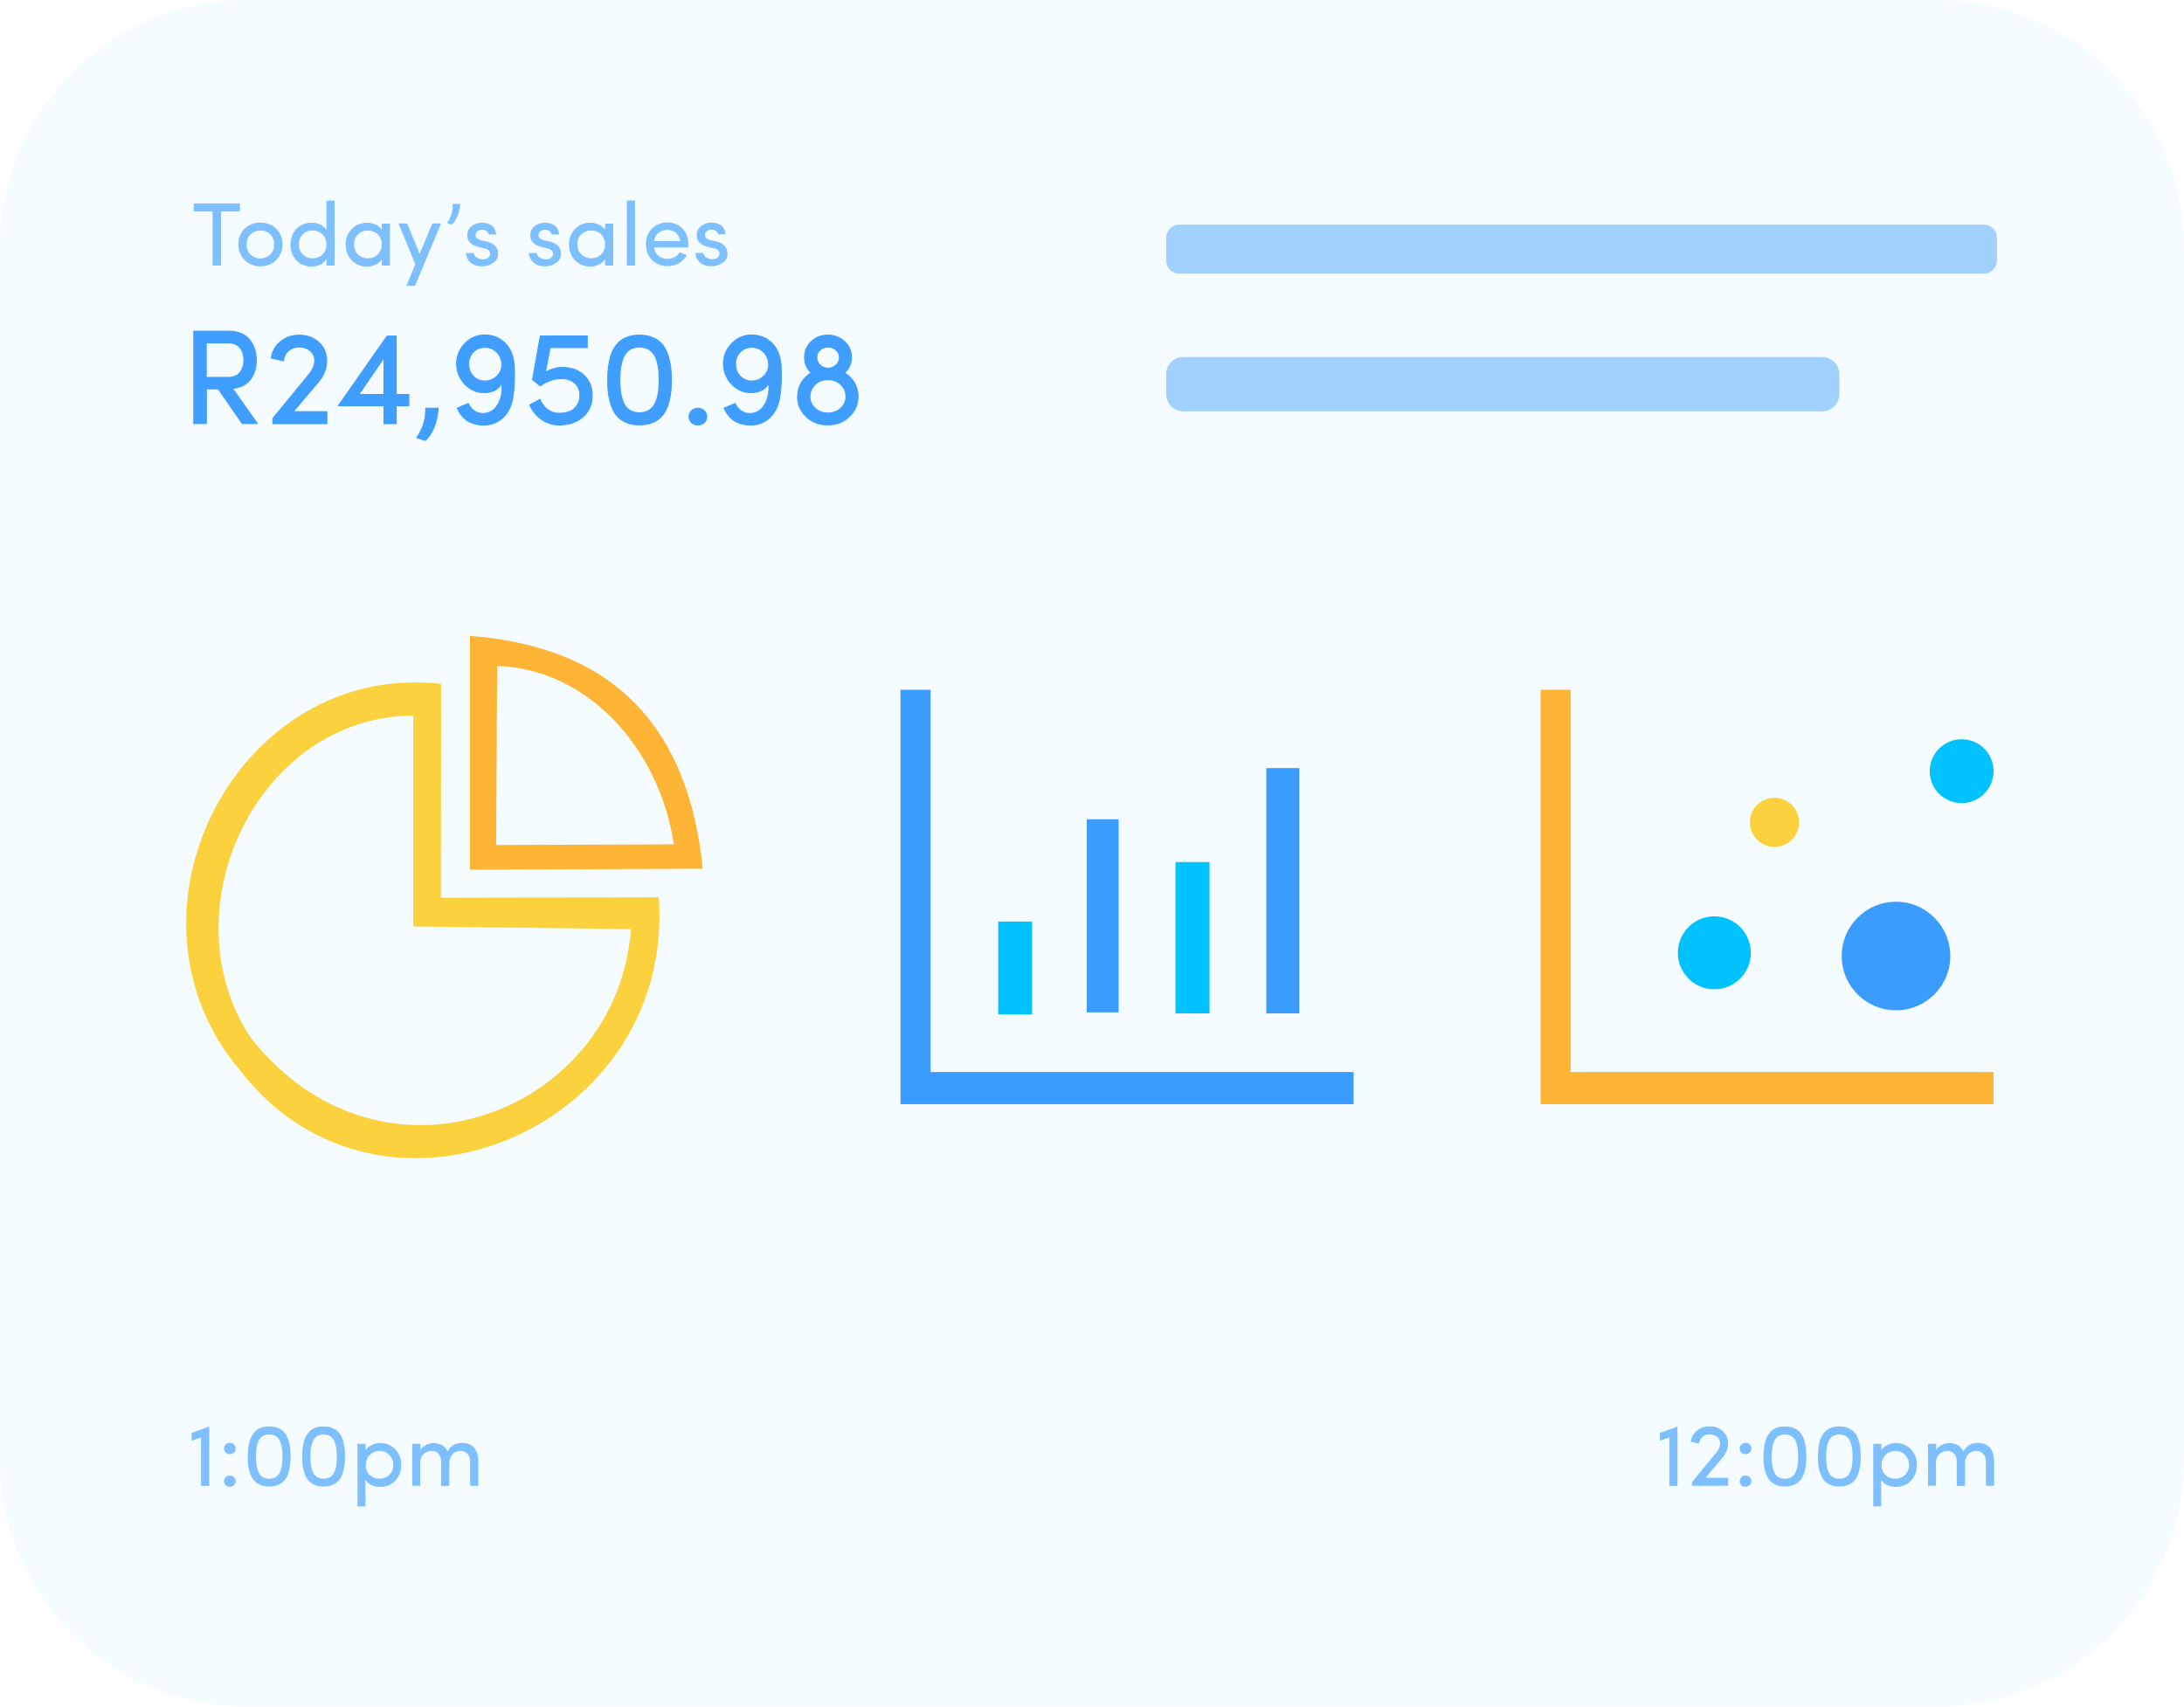
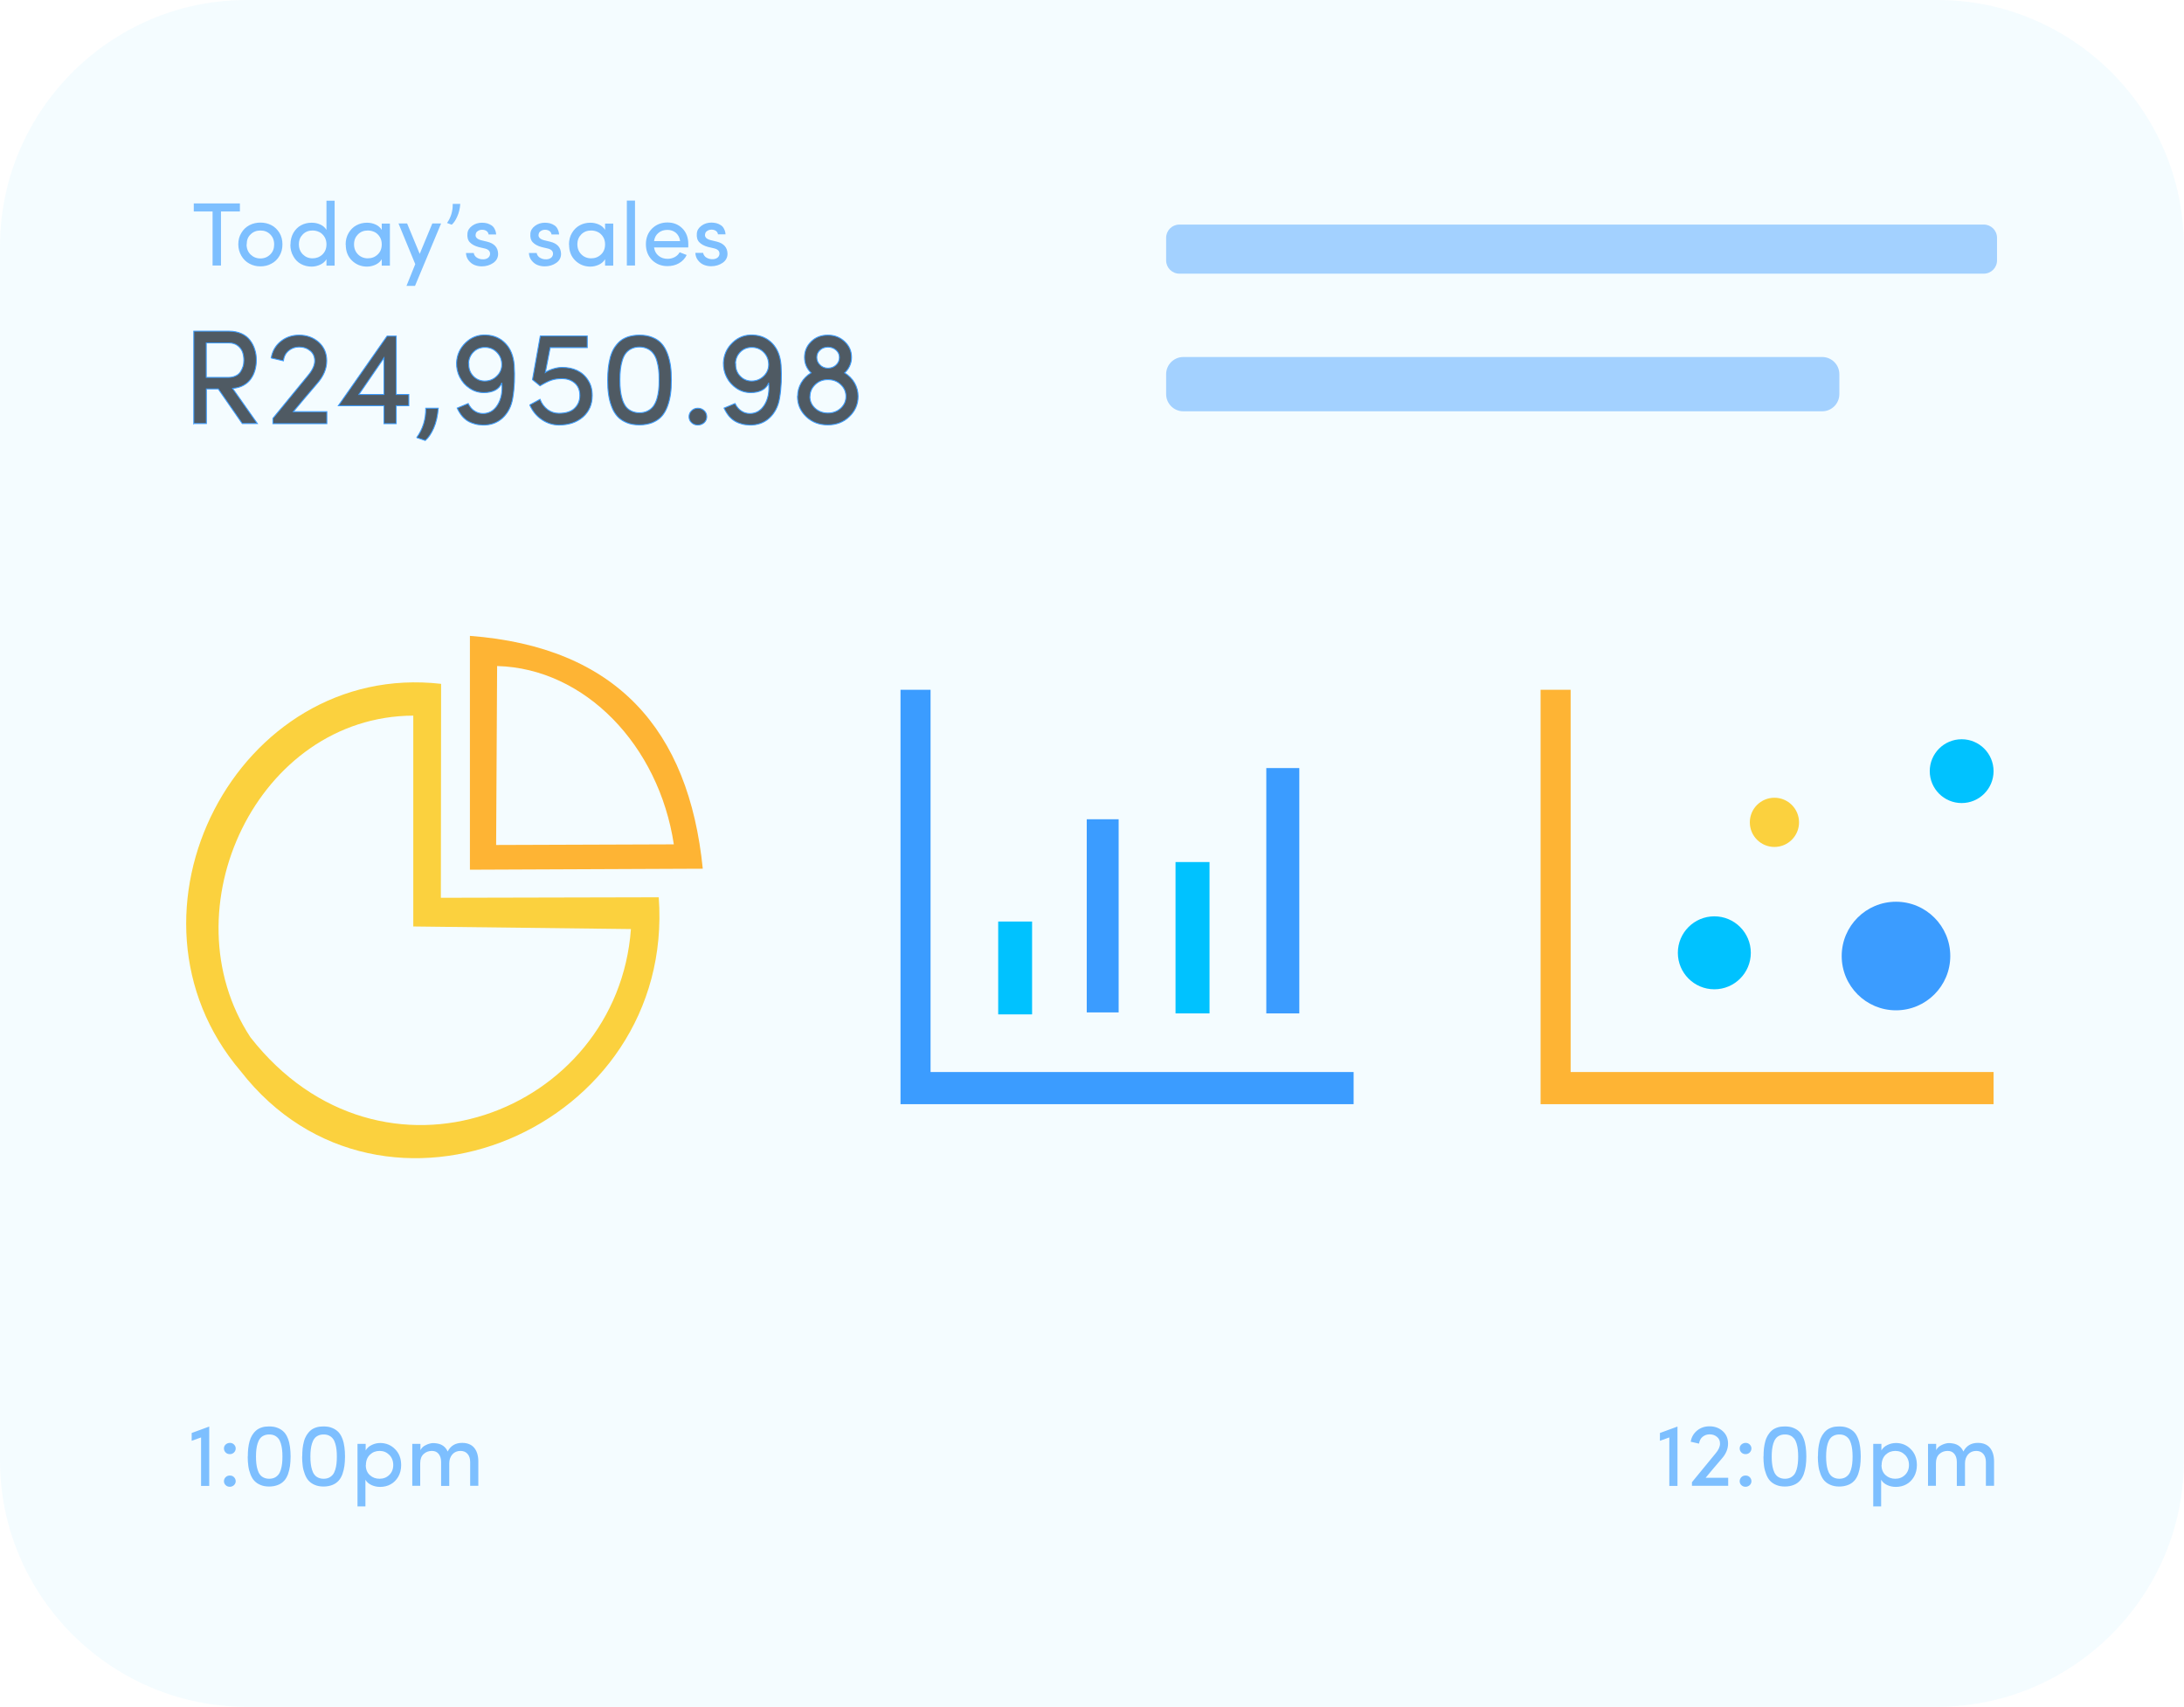
<svg xmlns="http://www.w3.org/2000/svg" xml:space="preserve" width="174.413mm" height="136.313mm" version="1.1" style="shape-rendering:geometricPrecision; text-rendering:geometricPrecision; image-rendering:optimizeQuality; fill-rule:evenodd; clip-rule:evenodd" viewBox="0 0 17661 13803">
  <defs>
    <style type="text/css">
   
    .str0 {stroke:#3B9CFF;stroke-width:7.716;stroke-opacity:0.98}
    .fil3 {fill:none;fill-rule:nonzero}
    .fil8 {fill:#00C2FF}
    .fil7 {fill:#3B9CFF}
    .fil4 {fill:#A3D1FF}
    .fil6 {fill:#FBD13E}
    .fil5 {fill:#FEB434}
    .fil0 {fill:#38D0FF;fill-opacity:0.051}
    .fil1 {fill:#3B9CFF;fill-rule:nonzero;fill-opacity:0.639}
-     .fil2 {fill:#3B9CFF;fill-rule:nonzero;fill-opacity:0.98}
+     .fil2 {fill:#3d4852;fill-rule:nonzero;fill-opacity:0.9}
   
  </style>
  </defs>
  <g id="Layer_x0020_1">
    <g id="_749979056">
      <path class="fil0" d="M1992 0l13676 0c1096,0 1992,897 1992,1992l0 9818c0,1096 -897,1992 -1992,1992l-13676 0c-1096,0 -1992,-897 -1992,-1992l0 -9818c0,-1096 897,-1992 1992,-1992z" />
      <g>
        <path class="fil1" d="M1567 1710l0 -65 373 0 0 65 -153 0 0 437 -68 0 0 -437 -153 0zm385 359c-16,-28 -25,-59 -25,-93 0,-35 8,-66 25,-93 16,-27 38,-48 65,-62 27,-14 57,-21 89,-21 32,0 62,7 89,21 27,14 48,35 65,62 16,27 24,58 24,93 0,35 -8,66 -24,93 -16,28 -38,49 -65,63 -27,15 -56,22 -89,22 -32,0 -62,-7 -89,-22 -27,-14 -49,-36 -65,-63zm42 -93c0,34 11,61 32,82 22,21 48,32 80,32 31,0 58,-11 79,-32 22,-21 32,-48 32,-82 0,-33 -11,-60 -32,-81 -21,-21 -48,-31 -79,-31 -31,0 -58,10 -79,31 -22,20 -32,47 -32,81zm355 1c0,-35 8,-66 23,-93 16,-27 36,-48 62,-62 26,-14 54,-21 86,-21 26,0 50,5 71,15 22,10 38,25 49,43l0 -236 66 0 0 525 -66 0 0 -52c-11,19 -27,33 -50,44 -22,10 -45,16 -70,16 -31,0 -60,-7 -86,-21 -26,-14 -47,-35 -62,-63 -16,-27 -24,-58 -24,-93zm68 -1c0,33 11,60 32,81 21,21 47,32 78,32 31,0 58,-10 80,-31 22,-21 33,-48 33,-83 0,-23 -6,-44 -17,-61 -11,-17 -25,-30 -42,-38 -17,-8 -35,-12 -54,-12 -31,0 -57,10 -78,31 -21,21 -32,47 -32,81zm378 1c0,-35 8,-66 24,-93 16,-27 37,-48 63,-62 26,-14 55,-21 86,-21 25,0 48,5 70,15 22,10 38,25 49,43l0 -51 66 0 0 340 -66 0 0 -52c-11,19 -27,33 -49,44 -22,10 -45,16 -70,16 -48,0 -89,-17 -122,-49 -34,-33 -50,-76 -50,-128zm68 -1c0,33 11,60 32,81 21,21 48,32 79,32 32,0 58,-10 80,-31 22,-20 33,-48 33,-83 0,-23 -6,-44 -17,-61 -11,-17 -25,-30 -42,-38 -17,-8 -35,-12 -54,-12 -31,0 -58,10 -79,31 -21,21 -32,47 -32,81zm358 -169l71 0 102 246 102 -246 71 0 -211 505 -69 0 71 -176 -136 -330zm394 -4c31,-44 47,-95 46,-154l61 0c-3,39 -11,73 -25,103 -13,30 -28,51 -44,65l-39 -14zm155 243l61 0c1,8 4,15 9,22 5,7 11,13 19,17 15,9 33,13 53,12 15,-1 28,-6 37,-14 9,-8 14,-19 14,-31 0,-12 -4,-21 -12,-28 -8,-7 -19,-12 -33,-15l-47 -11c-33,-9 -56,-22 -72,-39 -16,-17 -22,-41 -19,-71 2,-25 15,-45 38,-62 23,-17 50,-25 80,-25 15,0 28,2 41,5 13,4 25,9 35,16 11,7 20,17 26,30 7,13 11,27 12,44l-61 0c-2,-12 -7,-21 -17,-28 -10,-7 -22,-10 -35,-10 -12,0 -24,3 -33,9 -10,6 -16,13 -18,22 -3,11 -3,20 1,27 5,11 18,20 39,26l50 12c59,14 89,47 90,99 0,30 -13,55 -39,73 -26,18 -57,28 -94,28 -21,0 -41,-4 -60,-12 -19,-8 -34,-21 -47,-38 -13,-17 -19,-37 -20,-59zm509 0l61 0c1,8 4,15 9,22 5,7 11,13 19,17 15,9 33,13 53,12 15,-1 28,-6 37,-14 9,-8 14,-19 14,-31 0,-12 -4,-21 -12,-28 -8,-7 -19,-12 -33,-15l-47 -11c-33,-9 -56,-22 -72,-39 -16,-17 -22,-41 -19,-71 2,-25 15,-45 38,-62 23,-17 50,-25 80,-25 15,0 28,2 41,5 13,4 25,9 35,16 11,7 20,17 26,30 7,13 11,27 12,44l-61 0c-2,-12 -7,-21 -17,-28 -10,-7 -22,-10 -35,-10 -12,0 -24,3 -33,9 -10,6 -16,13 -18,22 -3,11 -3,20 1,27 5,11 18,20 39,26l50 12c59,14 89,47 90,99 0,30 -13,55 -39,73 -26,18 -57,28 -94,28 -21,0 -41,-4 -60,-12 -19,-8 -34,-21 -47,-38 -13,-17 -19,-37 -20,-59zm322 -69c0,-35 8,-66 24,-93 16,-27 37,-48 63,-62 26,-14 55,-21 86,-21 25,0 48,5 70,15 22,10 38,25 49,43l0 -51 66 0 0 340 -66 0 0 -52c-11,19 -27,33 -49,44 -22,10 -45,16 -70,16 -48,0 -89,-17 -122,-49 -34,-33 -50,-76 -50,-128zm68 -1c0,33 11,60 32,81 21,21 48,32 79,32 32,0 58,-10 80,-31 22,-20 33,-48 33,-83 0,-23 -6,-44 -17,-61 -11,-17 -25,-30 -42,-38 -17,-8 -35,-12 -54,-12 -31,0 -58,10 -79,31 -21,21 -32,47 -32,81zm400 171l0 -525 66 0 0 525 -66 0zm154 -171c0,-53 17,-95 50,-128 33,-32 75,-49 124,-49 49,0 89,16 121,48 32,32 48,75 48,128 0,13 0,21 -1,26l-276 0c4,28 16,51 36,67 20,17 45,25 74,25 21,0 40,-5 57,-14 17,-9 31,-22 40,-39 7,3 17,7 31,12 14,5 23,9 26,10 -14,29 -35,51 -63,67 -28,16 -59,23 -93,23 -49,0 -91,-17 -124,-49 -33,-33 -50,-76 -50,-129zm66 -26l211 0c-4,-28 -15,-50 -34,-67 -19,-16 -42,-24 -69,-24 -29,0 -53,8 -72,24 -20,16 -32,38 -36,67zm336 95l61 0c1,8 4,15 9,22 5,7 11,13 19,17 15,9 33,13 53,12 15,-1 28,-6 37,-14 9,-8 14,-19 14,-31 0,-12 -4,-21 -12,-28 -8,-7 -19,-12 -33,-15l-47 -11c-33,-9 -56,-22 -72,-39 -16,-17 -22,-41 -19,-71 2,-25 15,-45 38,-62 23,-17 50,-25 80,-25 15,0 28,2 41,5 13,4 25,9 35,16 11,7 20,17 26,30 7,13 11,27 12,44l-61 0c-2,-12 -7,-21 -17,-28 -10,-7 -22,-10 -35,-10 -12,0 -24,3 -33,9 -10,6 -16,13 -18,22 -3,11 -3,20 1,27 5,11 18,20 39,26l50 12c59,14 89,47 90,99 0,30 -13,55 -39,73 -26,18 -57,28 -94,28 -21,0 -41,-4 -60,-12 -19,-8 -34,-21 -47,-38 -13,-17 -19,-37 -20,-59z" />
        <path class="fil1" d="M1550 11650l0 -62 142 -52 0 480 -66 0 0 -392 -76 27zm275 360c-9,-8 -14,-19 -14,-32 0,-13 5,-24 14,-33 9,-9 21,-13 34,-13 13,0 24,4 33,13 9,9 14,20 14,33 0,13 -5,23 -14,32 -9,8 -21,13 -33,13 -13,0 -25,-4 -34,-13zm0 -264c-9,-9 -14,-20 -14,-33 0,-13 5,-24 14,-32 9,-8 21,-13 34,-13 13,0 24,4 33,13 9,9 14,19 14,32 0,13 -5,24 -14,33 -9,9 -21,13 -33,13 -13,0 -25,-4 -34,-13zm179 33c0,-24 1,-45 3,-65 2,-20 6,-39 11,-58 5,-19 12,-35 21,-50 9,-14 19,-27 32,-38 12,-11 28,-19 46,-25 18,-6 38,-8 60,-8 27,0 51,4 71,13 20,8 37,20 50,34 13,14 23,32 31,53 8,21 13,43 16,66 3,23 5,49 5,77 0,29 -2,54 -5,77 -3,23 -9,45 -16,66 -8,21 -18,39 -31,53 -13,14 -29,26 -50,34 -20,8 -44,13 -71,13 -27,0 -50,-4 -71,-13 -20,-8 -37,-20 -50,-34 -13,-14 -23,-32 -31,-53 -8,-21 -14,-43 -17,-66 -3,-23 -5,-49 -5,-77zm66 0c0,21 1,40 3,57 2,17 5,33 10,49 5,16 11,29 19,39 8,11 18,19 31,25 13,6 27,9 44,9 17,0 31,-3 44,-9 12,-6 23,-15 31,-25 8,-10 14,-23 19,-39 5,-16 8,-32 10,-49 2,-17 3,-36 3,-57 0,-21 -1,-40 -3,-57 -2,-17 -5,-33 -10,-49 -5,-16 -11,-29 -19,-39 -8,-10 -18,-19 -31,-25 -12,-6 -27,-9 -44,-9 -17,0 -31,3 -44,9 -13,6 -23,14 -31,25 -8,10 -14,24 -19,39 -5,16 -8,32 -10,49 -2,17 -3,36 -3,57zm374 0c0,-24 1,-45 3,-65 2,-20 6,-39 11,-58 5,-19 12,-35 21,-50 9,-14 19,-27 32,-38 12,-11 28,-19 46,-25 18,-6 38,-8 60,-8 27,0 51,4 71,13 20,8 37,20 50,34 13,14 23,32 31,53 8,21 13,43 16,66 3,23 5,49 5,77 0,29 -2,54 -5,77 -3,23 -9,45 -16,66 -8,21 -18,39 -31,53 -13,14 -29,26 -50,34 -20,8 -44,13 -71,13 -27,0 -50,-4 -71,-13 -20,-8 -37,-20 -50,-34 -13,-14 -23,-32 -31,-53 -8,-21 -14,-43 -17,-66 -3,-23 -5,-49 -5,-77zm66 0c0,21 1,40 3,57 2,17 5,33 10,49 5,16 11,29 19,39 8,11 18,19 31,25 13,6 27,9 44,9 17,0 31,-3 44,-9 12,-6 23,-15 31,-25 8,-10 14,-23 19,-39 5,-16 8,-32 10,-49 2,-17 3,-36 3,-57 0,-21 -1,-40 -3,-57 -2,-17 -5,-33 -10,-49 -5,-16 -11,-29 -19,-39 -8,-10 -18,-19 -31,-25 -12,-6 -27,-9 -44,-9 -17,0 -31,3 -44,9 -13,6 -23,14 -31,25 -8,10 -14,24 -19,39 -5,16 -8,32 -10,49 -2,17 -3,36 -3,57zm381 402l0 -505 66 0 0 53c11,-19 27,-34 49,-44 22,-11 45,-16 69,-16 47,0 88,17 120,50 33,33 49,76 49,129 0,35 -8,66 -23,93 -16,27 -36,48 -62,62 -25,14 -54,21 -85,21 -25,0 -49,-5 -70,-15 -22,-10 -38,-24 -49,-43l0 216 -66 0zm67 -333c0,34 11,61 33,81 22,20 48,29 78,29 31,0 58,-10 79,-31 21,-20 32,-47 32,-80 0,-33 -11,-61 -32,-82 -21,-21 -47,-32 -78,-32 -31,0 -57,10 -79,31 -21,21 -32,49 -32,83zm376 168l0 -340 66 0 0 51c8,-17 22,-31 41,-40 19,-10 37,-15 53,-17 13,-1 26,0 37,2 43,6 73,29 89,66 24,-47 63,-70 117,-70 42,0 75,13 97,39 22,26 34,63 34,111l0 197 -66 0 0 -192c0,-28 -7,-50 -21,-66 -14,-16 -33,-24 -57,-24 -27,0 -49,9 -66,28 -16,19 -25,42 -25,72l0 183 -66 0 0 -193c0,-28 -7,-50 -20,-66 -13,-16 -31,-24 -54,-24 -26,0 -49,8 -67,25 -18,16 -28,41 -28,74l0 183 -66 0z" />
        <path class="fil1" d="M13423 11650l0 -62 142 -52 0 480 -66 0 0 -392 -76 27zm249 9c6,-38 24,-68 52,-91 28,-23 62,-34 100,-34 42,0 78,13 107,39 29,26 43,60 43,101 0,43 -17,84 -52,123 -23,27 -46,54 -70,82 -23,28 -43,51 -59,71l182 0 0 65 -293 0 0 -29 192 -234c23,-27 35,-54 35,-78 0,-23 -8,-41 -24,-54 -16,-14 -36,-21 -60,-21 -22,0 -41,7 -57,20 -16,13 -25,32 -29,55l-66 -15zm410 351c-9,-8 -14,-19 -14,-32 0,-13 5,-24 14,-33 9,-9 21,-13 34,-13 13,0 24,4 33,13 9,9 14,20 14,33 0,13 -5,23 -14,32 -9,8 -21,13 -33,13 -13,0 -25,-4 -34,-13zm0 -264c-9,-9 -14,-20 -14,-33 0,-13 5,-24 14,-32 9,-8 21,-13 34,-13 13,0 24,4 33,13 9,9 14,19 14,32 0,13 -5,24 -14,33 -9,9 -21,13 -33,13 -13,0 -25,-4 -34,-13zm179 33c0,-24 1,-45 3,-65 2,-20 6,-39 11,-58 5,-19 12,-35 21,-50 9,-14 19,-27 32,-38 12,-11 28,-19 46,-25 18,-6 38,-8 60,-8 27,0 51,4 71,13 20,8 37,20 50,34 13,14 23,32 31,53 8,21 13,43 16,66 3,23 5,49 5,77 0,29 -2,54 -5,77 -3,23 -9,45 -16,66 -8,21 -18,39 -31,53 -13,14 -29,26 -50,34 -20,8 -44,13 -71,13 -27,0 -50,-4 -71,-13 -20,-8 -37,-20 -50,-34 -13,-14 -23,-32 -31,-53 -8,-21 -14,-43 -17,-66 -3,-23 -5,-49 -5,-77zm66 0c0,21 1,40 3,57 2,17 5,33 10,49 5,16 11,29 19,39 8,11 18,19 31,25 13,6 27,9 44,9 17,0 31,-3 44,-9 12,-6 23,-15 31,-25 8,-10 14,-23 19,-39 5,-16 8,-32 10,-49 2,-17 3,-36 3,-57 0,-21 -1,-40 -3,-57 -2,-17 -5,-33 -10,-49 -5,-16 -11,-29 -19,-39 -8,-10 -18,-19 -31,-25 -12,-6 -27,-9 -44,-9 -17,0 -31,3 -44,9 -13,6 -23,14 -31,25 -8,10 -14,24 -19,39 -5,16 -8,32 -10,49 -2,17 -3,36 -3,57zm374 0c0,-24 1,-45 3,-65 2,-20 6,-39 11,-58 5,-19 12,-35 21,-50 9,-14 19,-27 32,-38 12,-11 28,-19 46,-25 18,-6 38,-8 60,-8 27,0 51,4 71,13 20,8 37,20 50,34 13,14 23,32 31,53 8,21 13,43 16,66 3,23 5,49 5,77 0,29 -2,54 -5,77 -3,23 -9,45 -16,66 -8,21 -18,39 -31,53 -13,14 -29,26 -50,34 -20,8 -44,13 -71,13 -27,0 -50,-4 -71,-13 -20,-8 -37,-20 -50,-34 -13,-14 -23,-32 -31,-53 -8,-21 -14,-43 -17,-66 -3,-23 -5,-49 -5,-77zm66 0c0,21 1,40 3,57 2,17 5,33 10,49 5,16 11,29 19,39 8,11 18,19 31,25 13,6 27,9 44,9 17,0 31,-3 44,-9 12,-6 23,-15 31,-25 8,-10 14,-23 19,-39 5,-16 8,-32 10,-49 2,-17 3,-36 3,-57 0,-21 -1,-40 -3,-57 -2,-17 -5,-33 -10,-49 -5,-16 -11,-29 -19,-39 -8,-10 -18,-19 -31,-25 -12,-6 -27,-9 -44,-9 -17,0 -31,3 -44,9 -13,6 -23,14 -31,25 -8,10 -14,24 -19,39 -5,16 -8,32 -10,49 -2,17 -3,36 -3,57zm381 402l0 -505 66 0 0 53c11,-19 27,-34 49,-44 22,-11 45,-16 69,-16 47,0 88,17 120,50 33,33 49,76 49,129 0,35 -8,66 -23,93 -16,27 -36,48 -62,62 -25,14 -54,21 -85,21 -25,0 -49,-5 -70,-15 -22,-10 -38,-24 -49,-43l0 216 -66 0zm67 -333c0,34 11,61 33,81 22,20 48,29 78,29 31,0 58,-10 79,-31 21,-20 32,-47 32,-80 0,-33 -11,-61 -32,-82 -21,-21 -47,-32 -78,-32 -31,0 -57,10 -79,31 -21,21 -32,49 -32,83zm376 168l0 -340 66 0 0 51c8,-17 22,-31 41,-40 19,-10 37,-15 53,-17 13,-1 26,0 37,2 43,6 73,29 89,66 24,-47 63,-70 117,-70 42,0 75,13 97,39 22,26 34,63 34,111l0 197 -66 0 0 -192c0,-28 -7,-50 -21,-66 -14,-16 -33,-24 -57,-24 -27,0 -49,9 -66,28 -16,19 -25,42 -25,72l0 183 -66 0 0 -193c0,-28 -7,-50 -20,-66 -13,-16 -31,-24 -54,-24 -26,0 -49,8 -67,25 -18,16 -28,41 -28,74l0 183 -66 0z" />
        <path class="fil2" d="M1567 3426l0 -748 286 0c37,0 71,7 100,20 29,13 52,31 69,54 17,22 30,47 38,74 9,27 13,56 13,86 0,29 -4,56 -11,81 -7,25 -18,49 -33,70 -15,22 -35,39 -60,53 -25,14 -54,22 -88,25l200 284 -122 0 -194 -280 -96 0 0 280 -101 0zm101 -374l179 0c22,0 41,-4 58,-12 17,-8 30,-18 39,-32 9,-14 16,-28 21,-44 5,-16 7,-33 7,-51 0,-24 -4,-47 -11,-67 -8,-20 -21,-38 -40,-52 -19,-14 -42,-21 -70,-21l-183 0 0 279zm525 -156c9,-56 35,-101 77,-135 42,-34 92,-51 149,-51 63,0 116,20 159,58 43,39 64,89 64,150 0,64 -26,125 -78,184 -34,40 -69,81 -104,122 -35,41 -64,76 -88,105l271 0 0 97 -436 0 0 -43 286 -349c34,-41 52,-80 52,-116 0,-34 -12,-61 -36,-81 -24,-20 -54,-31 -90,-31 -33,0 -61,10 -85,30 -24,20 -38,47 -42,82l-99 -23zm543 385l394 -563 74 0 0 472 102 0 0 91 -102 0 0 145 -99 0 0 -145 -369 0zm166 -91l203 0 0 -296 -203 296zm467 350c51,-71 75,-150 74,-239l101 0c-5,62 -17,116 -37,161 -20,45 -43,79 -68,100l-69 -23zm323 -606c3,-65 28,-119 74,-163 46,-44 101,-65 165,-62 64,3 116,26 157,69 41,43 64,101 70,174 6,92 3,181 -12,269 -11,65 -38,118 -82,159 -44,40 -98,59 -162,57 -21,-1 -41,-3 -59,-8 -18,-5 -36,-11 -54,-21 -18,-10 -35,-24 -51,-42 -15,-18 -29,-40 -41,-66l89 -37c13,27 31,48 52,61 21,14 44,20 68,20 49,0 89,-23 118,-70 29,-47 41,-106 34,-178 -11,27 -29,47 -55,60 -26,13 -56,19 -90,19 -42,0 -81,-12 -115,-35 -35,-23 -61,-53 -80,-90 -19,-37 -27,-77 -26,-119zm99 5c-2,39 9,72 33,99 24,27 55,42 92,43 38,1 71,-11 98,-36 28,-25 43,-57 44,-95 0,-39 -13,-73 -38,-99 -25,-27 -57,-41 -94,-42 -37,-1 -69,10 -95,35 -26,25 -40,57 -42,95zm492 336l84 -46c13,35 34,62 61,83 27,20 58,30 91,30 56,0 99,-13 127,-40 28,-27 43,-61 43,-104 0,-44 -14,-77 -42,-101 -28,-24 -63,-35 -104,-35 -31,0 -59,4 -83,12 -25,8 -56,24 -93,46l-61 -50 63 -353 380 0 0 94 -300 0 -39 201c16,-12 37,-21 63,-29 26,-8 50,-12 72,-12 45,0 86,8 122,25 36,17 66,43 88,78 23,35 34,76 34,124 0,72 -25,130 -75,174 -50,43 -114,65 -194,65 -50,0 -96,-15 -139,-44 -43,-29 -75,-69 -97,-118zm631 -202c0,-35 2,-67 5,-97 3,-29 9,-58 16,-86 8,-28 18,-53 31,-74 13,-21 29,-40 47,-56 19,-16 41,-28 68,-37 27,-8 57,-13 90,-13 40,0 75,6 106,19 30,12 55,29 74,51 19,21 34,48 46,79 12,32 20,65 25,99 5,34 7,73 7,115 0,42 -2,81 -7,115 -5,34 -13,67 -25,99 -12,32 -27,58 -46,79 -19,22 -44,38 -74,51 -30,12 -66,19 -106,19 -40,0 -75,-6 -105,-19 -30,-13 -55,-29 -74,-51 -19,-21 -35,-48 -46,-79 -12,-31 -20,-64 -25,-99 -5,-34 -7,-73 -7,-115zm99 0c0,31 1,59 4,84 3,25 8,49 15,72 7,23 17,42 28,58 12,16 27,28 46,37 19,9 41,14 65,14 25,0 47,-5 65,-14 19,-9 34,-22 46,-37 12,-16 21,-35 29,-58 7,-23 12,-47 15,-72 3,-25 4,-53 4,-84 0,-31 -1,-60 -4,-85 -3,-25 -8,-49 -15,-73 -7,-23 -17,-43 -29,-58 -12,-16 -27,-28 -46,-37 -19,-9 -41,-14 -65,-14 -25,0 -47,5 -65,14 -19,9 -34,22 -46,37 -12,16 -21,35 -28,58 -7,23 -12,48 -15,73 -3,25 -4,54 -4,85zm580 345c-14,-12 -21,-29 -21,-48 0,-20 7,-36 21,-49 14,-13 30,-20 50,-20 20,0 37,7 51,20 14,13 21,29 21,49 0,19 -7,35 -21,48 -14,12 -31,19 -51,19 -20,0 -36,-6 -50,-19zm257 -484c3,-65 28,-119 74,-163 46,-44 101,-65 165,-62 64,3 116,26 157,69 41,43 64,101 70,174 6,92 3,181 -12,269 -11,65 -38,118 -82,159 -44,40 -98,59 -162,57 -21,-1 -41,-3 -59,-8 -18,-5 -36,-11 -54,-21 -18,-10 -35,-24 -51,-42 -15,-18 -29,-40 -41,-66l89 -37c13,27 31,48 52,61 21,14 44,20 68,20 49,0 89,-23 118,-70 29,-47 41,-106 34,-178 -11,27 -29,47 -55,60 -26,13 -56,19 -90,19 -42,0 -81,-12 -115,-35 -35,-23 -61,-53 -80,-90 -19,-37 -27,-77 -26,-119zm99 5c-2,39 9,72 33,99 24,27 55,42 92,43 38,1 71,-11 98,-36 28,-25 43,-57 44,-95 0,-39 -13,-73 -38,-99 -25,-27 -57,-41 -94,-42 -37,-1 -69,10 -95,35 -26,25 -40,57 -42,95zm501 266c0,-39 10,-76 29,-109 19,-33 46,-60 80,-81 -35,-34 -53,-75 -53,-125 0,-50 18,-93 54,-128 36,-35 81,-52 135,-52 54,0 99,18 136,53 37,35 55,77 55,127 0,24 -5,47 -15,69 -10,22 -24,41 -41,56 34,21 61,48 80,81 19,33 29,69 29,109 0,65 -24,119 -71,164 -47,45 -105,67 -174,67 -70,0 -128,-22 -175,-67 -47,-45 -70,-99 -70,-164zm99 0c0,38 14,70 42,96 28,26 63,39 104,39 41,0 76,-13 104,-39 28,-26 42,-58 42,-95 0,-37 -14,-70 -42,-96 -28,-27 -62,-40 -103,-40l-7 0c-39,1 -72,15 -99,42 -27,27 -40,59 -40,95zm82 -374c-18,16 -26,36 -26,59 0,23 8,43 25,60 16,17 37,26 61,27l9 0c25,-1 46,-10 63,-27 17,-17 25,-37 25,-60 0,-23 -9,-43 -27,-59 -18,-16 -40,-24 -66,-24 -25,0 -47,8 -65,24z" />
        <path id="1" class="fil3 str0" d="M1567 3426l0 -748 286 0c37,0 71,7 100,20 29,13 52,31 69,54 17,22 30,47 38,74 9,27 13,56 13,86 0,29 -4,56 -11,81 -7,25 -18,49 -33,70 -15,22 -35,39 -60,53 -25,14 -54,22 -88,25l200 284 -122 0 -194 -280 -96 0 0 280 -101 0zm101 -374l179 0c22,0 41,-4 58,-12 17,-8 30,-18 39,-32 9,-14 16,-28 21,-44 5,-16 7,-33 7,-51 0,-24 -4,-47 -11,-67 -8,-20 -21,-38 -40,-52 -19,-14 -42,-21 -70,-21l-183 0 0 279zm525 -156c9,-56 35,-101 77,-135 42,-34 92,-51 149,-51 63,0 116,20 159,58 43,39 64,89 64,150 0,64 -26,125 -78,184 -34,40 -69,81 -104,122 -35,41 -64,76 -88,105l271 0 0 97 -436 0 0 -43 286 -349c34,-41 52,-80 52,-116 0,-34 -12,-61 -36,-81 -24,-20 -54,-31 -90,-31 -33,0 -61,10 -85,30 -24,20 -38,47 -42,82l-99 -23zm543 385l394 -563 74 0 0 472 102 0 0 91 -102 0 0 145 -99 0 0 -145 -369 0zm166 -91l203 0 0 -296 -203 296zm467 350c51,-71 75,-150 74,-239l101 0c-5,62 -17,116 -37,161 -20,45 -43,79 -68,100l-69 -23zm323 -606c3,-65 28,-119 74,-163 46,-44 101,-65 165,-62 64,3 116,26 157,69 41,43 64,101 70,174 6,92 3,181 -12,269 -11,65 -38,118 -82,159 -44,40 -98,59 -162,57 -21,-1 -41,-3 -59,-8 -18,-5 -36,-11 -54,-21 -18,-10 -35,-24 -51,-42 -15,-18 -29,-40 -41,-66l89 -37c13,27 31,48 52,61 21,14 44,20 68,20 49,0 89,-23 118,-70 29,-47 41,-106 34,-178 -11,27 -29,47 -55,60 -26,13 -56,19 -90,19 -42,0 -81,-12 -115,-35 -35,-23 -61,-53 -80,-90 -19,-37 -27,-77 -26,-119zm99 5c-2,39 9,72 33,99 24,27 55,42 92,43 38,1 71,-11 98,-36 28,-25 43,-57 44,-95 0,-39 -13,-73 -38,-99 -25,-27 -57,-41 -94,-42 -37,-1 -69,10 -95,35 -26,25 -40,57 -42,95zm492 336l84 -46c13,35 34,62 61,83 27,20 58,30 91,30 56,0 99,-13 127,-40 28,-27 43,-61 43,-104 0,-44 -14,-77 -42,-101 -28,-24 -63,-35 -104,-35 -31,0 -59,4 -83,12 -25,8 -56,24 -93,46l-61 -50 63 -353 380 0 0 94 -300 0 -39 201c16,-12 37,-21 63,-29 26,-8 50,-12 72,-12 45,0 86,8 122,25 36,17 66,43 88,78 23,35 34,76 34,124 0,72 -25,130 -75,174 -50,43 -114,65 -194,65 -50,0 -96,-15 -139,-44 -43,-29 -75,-69 -97,-118zm631 -202c0,-35 2,-67 5,-97 3,-29 9,-58 16,-86 8,-28 18,-53 31,-74 13,-21 29,-40 47,-56 19,-16 41,-28 68,-37 27,-8 57,-13 90,-13 40,0 75,6 106,19 30,12 55,29 74,51 19,21 34,48 46,79 12,32 20,65 25,99 5,34 7,73 7,115 0,42 -2,81 -7,115 -5,34 -13,67 -25,99 -12,32 -27,58 -46,79 -19,22 -44,38 -74,51 -30,12 -66,19 -106,19 -40,0 -75,-6 -105,-19 -30,-13 -55,-29 -74,-51 -19,-21 -35,-48 -46,-79 -12,-31 -20,-64 -25,-99 -5,-34 -7,-73 -7,-115zm99 0c0,31 1,59 4,84 3,25 8,49 15,72 7,23 17,42 28,58 12,16 27,28 46,37 19,9 41,14 65,14 25,0 47,-5 65,-14 19,-9 34,-22 46,-37 12,-16 21,-35 29,-58 7,-23 12,-47 15,-72 3,-25 4,-53 4,-84 0,-31 -1,-60 -4,-85 -3,-25 -8,-49 -15,-73 -7,-23 -17,-43 -29,-58 -12,-16 -27,-28 -46,-37 -19,-9 -41,-14 -65,-14 -25,0 -47,5 -65,14 -19,9 -34,22 -46,37 -12,16 -21,35 -28,58 -7,23 -12,48 -15,73 -3,25 -4,54 -4,85zm580 345c-14,-12 -21,-29 -21,-48 0,-20 7,-36 21,-49 14,-13 30,-20 50,-20 20,0 37,7 51,20 14,13 21,29 21,49 0,19 -7,35 -21,48 -14,12 -31,19 -51,19 -20,0 -36,-6 -50,-19zm257 -484c3,-65 28,-119 74,-163 46,-44 101,-65 165,-62 64,3 116,26 157,69 41,43 64,101 70,174 6,92 3,181 -12,269 -11,65 -38,118 -82,159 -44,40 -98,59 -162,57 -21,-1 -41,-3 -59,-8 -18,-5 -36,-11 -54,-21 -18,-10 -35,-24 -51,-42 -15,-18 -29,-40 -41,-66l89 -37c13,27 31,48 52,61 21,14 44,20 68,20 49,0 89,-23 118,-70 29,-47 41,-106 34,-178 -11,27 -29,47 -55,60 -26,13 -56,19 -90,19 -42,0 -81,-12 -115,-35 -35,-23 -61,-53 -80,-90 -19,-37 -27,-77 -26,-119zm99 5c-2,39 9,72 33,99 24,27 55,42 92,43 38,1 71,-11 98,-36 28,-25 43,-57 44,-95 0,-39 -13,-73 -38,-99 -25,-27 -57,-41 -94,-42 -37,-1 -69,10 -95,35 -26,25 -40,57 -42,95zm501 266c0,-39 10,-76 29,-109 19,-33 46,-60 80,-81 -35,-34 -53,-75 -53,-125 0,-50 18,-93 54,-128 36,-35 81,-52 135,-52 54,0 99,18 136,53 37,35 55,77 55,127 0,24 -5,47 -15,69 -10,22 -24,41 -41,56 34,21 61,48 80,81 19,33 29,69 29,109 0,65 -24,119 -71,164 -47,45 -105,67 -174,67 -70,0 -128,-22 -175,-67 -47,-45 -70,-99 -70,-164zm99 0c0,38 14,70 42,96 28,26 63,39 104,39 41,0 76,-13 104,-39 28,-26 42,-58 42,-95 0,-37 -14,-70 -42,-96 -28,-27 -62,-40 -103,-40l-7 0c-39,1 -72,15 -99,42 -27,27 -40,59 -40,95zm82 -374c-18,16 -26,36 -26,59 0,23 8,43 25,60 16,17 37,26 61,27l9 0c25,-1 46,-10 63,-27 17,-17 25,-37 25,-60 0,-23 -9,-43 -27,-59 -18,-16 -40,-24 -66,-24 -25,0 -47,8 -65,24z" />
        <rect class="fil4" x="9430" y="1816" width="6719" height="397" rx="107" ry="107" />
        <rect class="fil4" x="9430" y="2887" width="5444" height="439" rx="139" ry="139" />
        <g>
          <g>
            <path class="fil5" d="M4020 5386l-8 1447 1437 -5c-121,-799 -717,-1423 -1428,-1442zm-220 -244l0 1891 1883 -8c-113,-1126 -700,-1793 -1883,-1883z" />
            <path class="fil6" d="M3342 5787l0 1705 1760 21c-108,1488 -2019,2227 -3077,875 -678,-1034 58,-2596 1317,-2601zm225 -258l-2 1731 1762 -4c136,1874 -2240,2873 -3381,1406 -1083,-1273 -26,-3320 1621,-3132z" />
          </g>
          <g>
            <polygon class="fil7" points="7282,8929 7586,8929 10946,8929 10946,8669 7525,8669 7525,5578 7282,5578 7282,8609 " />
            <polygon class="fil8" points="8072,7452 8346,7452 8346,8203 8072,8203 " />
            <polygon class="fil7" points="8788,6625 9046,6625 9046,8187 8788,8187 " />
            <polygon class="fil8" points="9506,6971 9781,6971 9781,8195 9506,8195 " />
            <polygon class="fil7" points="10240,6211 10507,6211 10507,8195 10240,8195 " />
          </g>
          <g>
            <polygon class="fil5" points="12458,8929 12761,8929 16121,8929 16121,8669 12701,8669 12701,5578 12458,5578 12458,8609 " />
            <circle class="fil6" cx="14349" cy="6650" r="199" />
            <circle class="fil8" cx="15863" cy="6236" r="258" />
            <circle class="fil8" cx="13863" cy="7705" r="295" />
            <circle class="fil7" cx="15332" cy="7731" r="439" />
          </g>
        </g>
      </g>
    </g>
  </g>
</svg>
